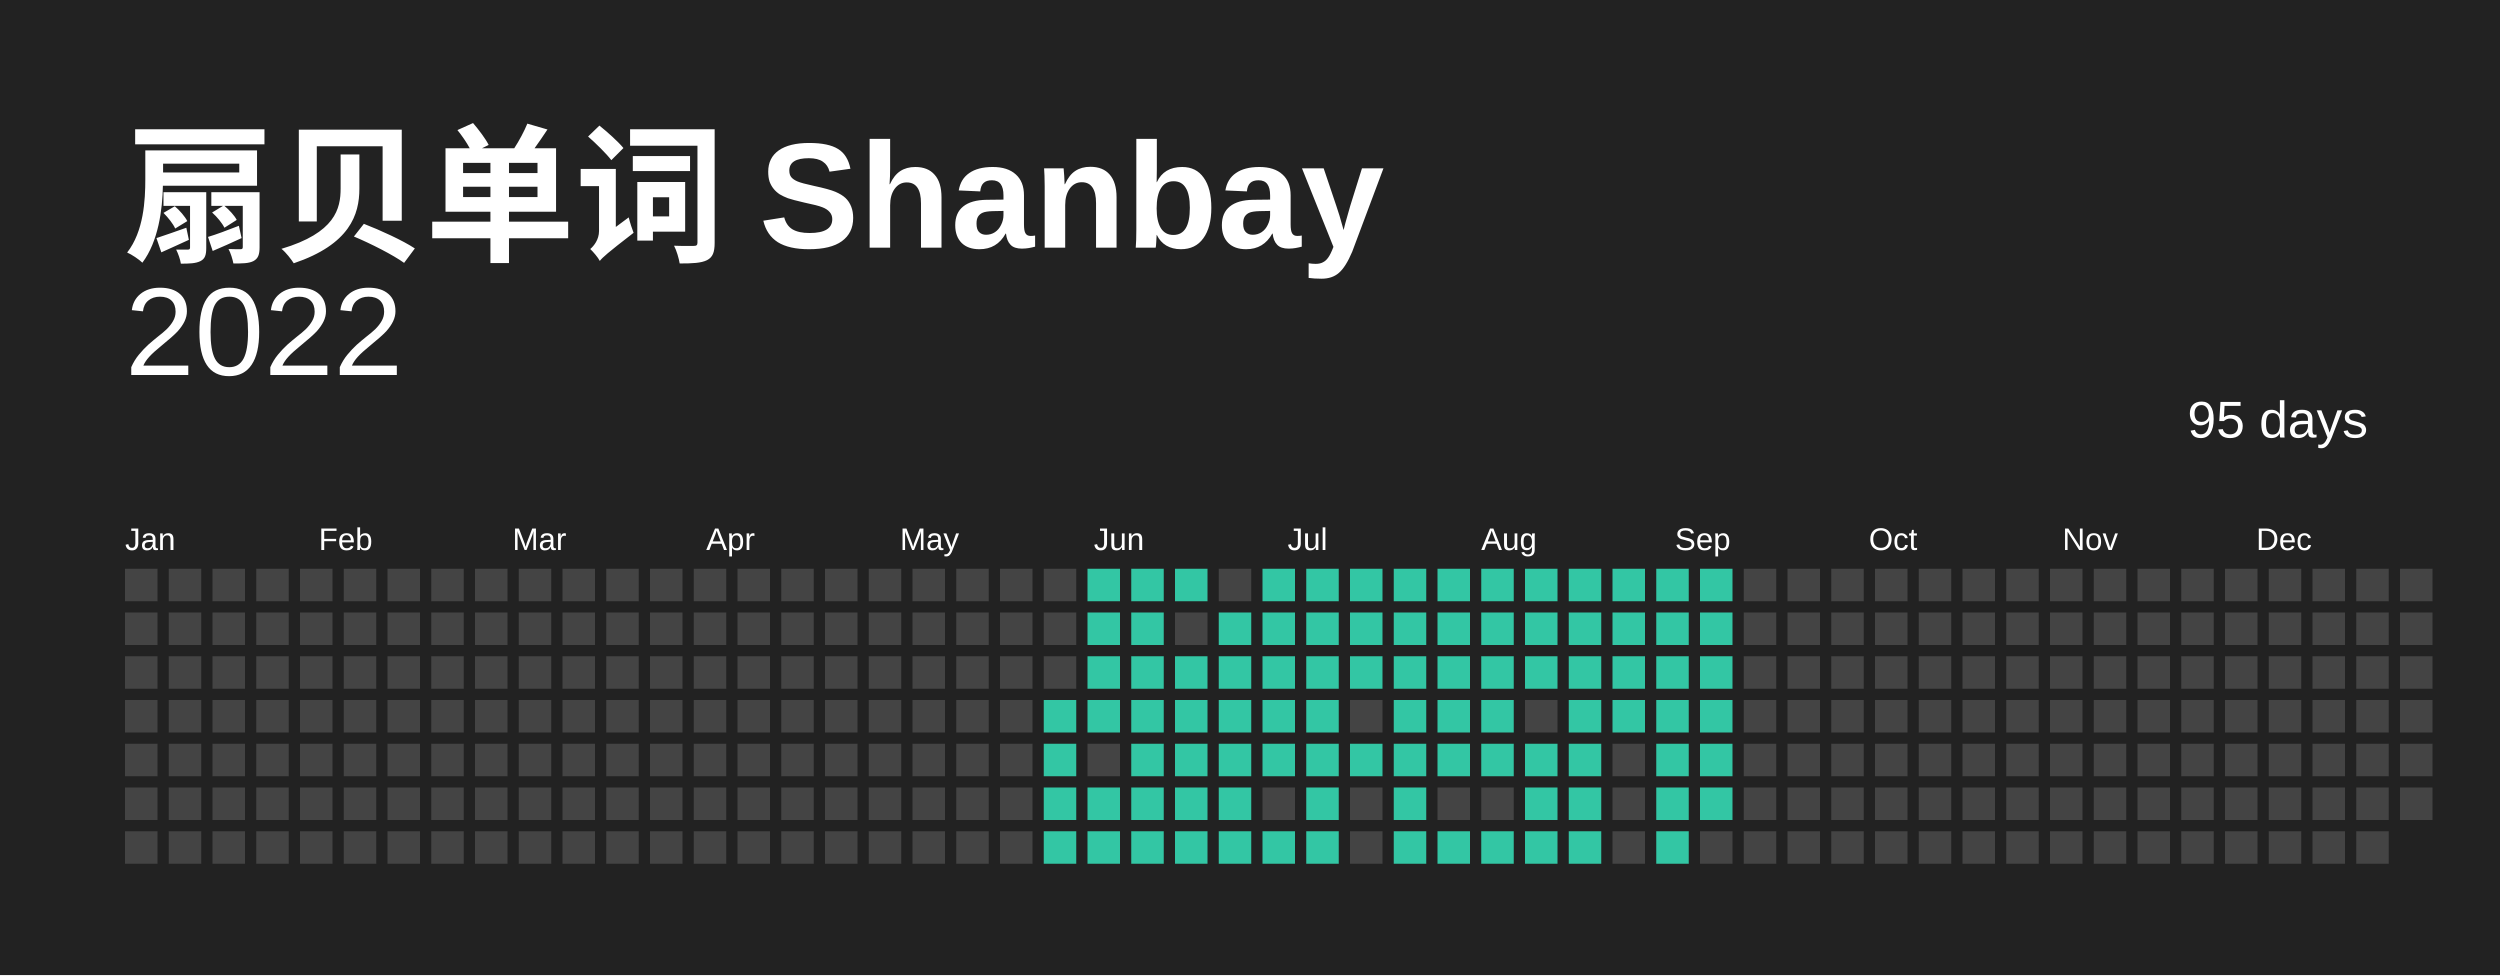
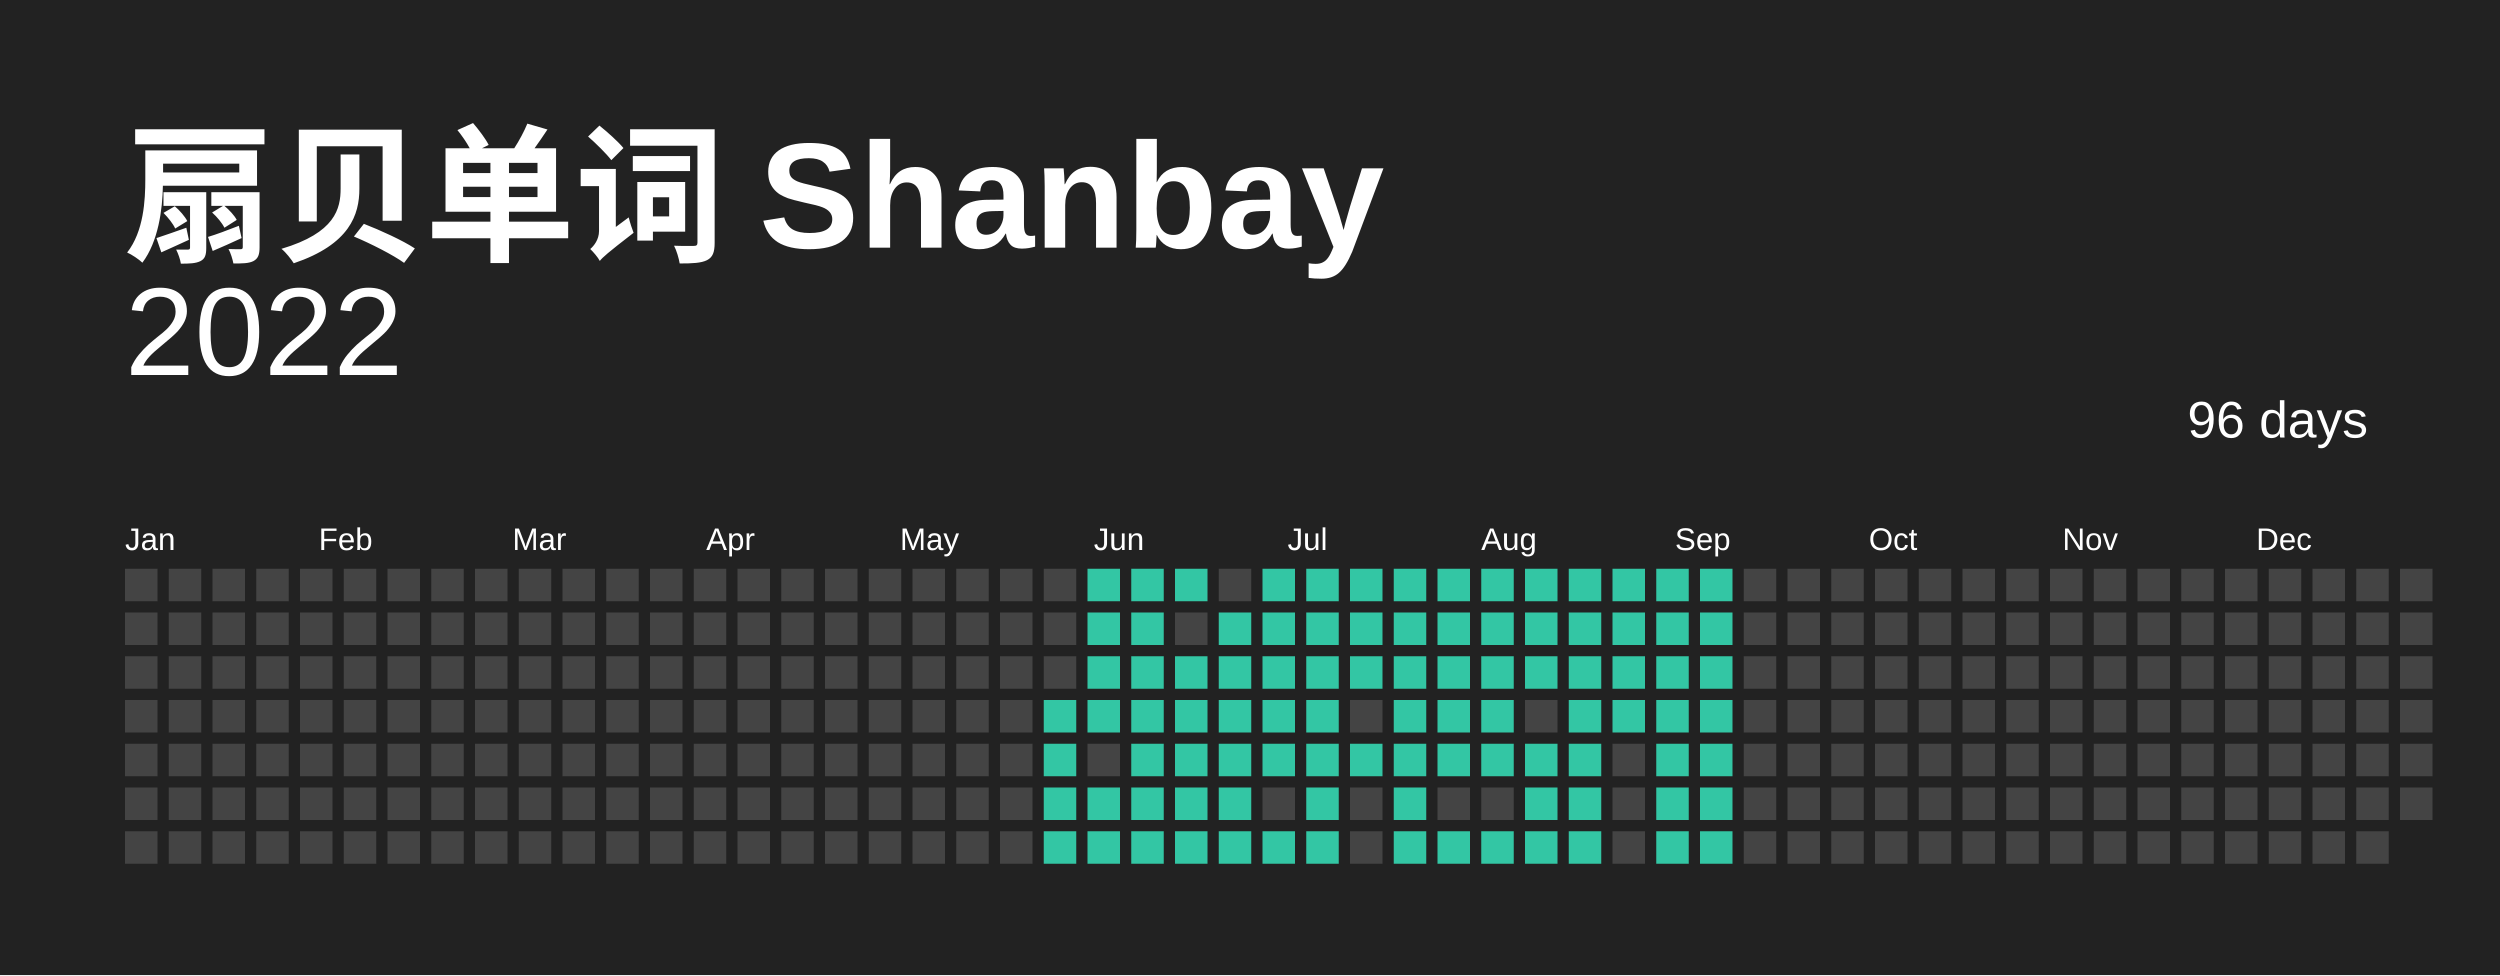
<svg xmlns="http://www.w3.org/2000/svg" baseProfile="full" height="78mm" version="1.1" viewBox="0,0,200,78" width="200mm">
  <defs />
  <rect fill="#222222" height="78" width="200" x="0" y="0" />
  <text fill="#FFFFFF" style="font-size:12px; font-family:Arial; font-weight:bold;" x="10" y="20"> 扇贝单词 Shanbay</text>
  <text alignment-baseline="hanging" fill="#FFFFFF" style="font-size:10.0px; font-family:Arial;" x="10" y="30">2022</text>
-   <text alignment-baseline="hanging" fill="#FFFFFF" style="font-size:4.125px; font-family:Arial;" x="175" y="35">95 days</text>
+   <text alignment-baseline="hanging" fill="#FFFFFF" style="font-size:4.125px; font-family:Arial;" x="175" y="35">96 days</text>
  <text fill="#FFFFFF" style="font-size:2.5px; font-family:Arial" x="10.0" y="44">Jan</text>
  <text fill="#FFFFFF" style="font-size:2.5px; font-family:Arial" x="25.5" y="44">Feb</text>
  <text fill="#FFFFFF" style="font-size:2.5px; font-family:Arial" x="41.0" y="44">Mar</text>
  <text fill="#FFFFFF" style="font-size:2.5px; font-family:Arial" x="56.5" y="44">Apr</text>
  <text fill="#FFFFFF" style="font-size:2.5px; font-family:Arial" x="72.0" y="44">May</text>
  <text fill="#FFFFFF" style="font-size:2.5px; font-family:Arial" x="87.5" y="44">Jun</text>
  <text fill="#FFFFFF" style="font-size:2.5px; font-family:Arial" x="103.0" y="44">Jul</text>
  <text fill="#FFFFFF" style="font-size:2.5px; font-family:Arial" x="118.5" y="44">Aug</text>
  <text fill="#FFFFFF" style="font-size:2.5px; font-family:Arial" x="134.0" y="44">Sep</text>
  <text fill="#FFFFFF" style="font-size:2.5px; font-family:Arial" x="149.5" y="44">Oct</text>
  <text fill="#FFFFFF" style="font-size:2.5px; font-family:Arial" x="165.0" y="44">Nov</text>
  <text fill="#FFFFFF" style="font-size:2.5px; font-family:Arial" x="180.5" y="44">Dec</text>
  <rect fill="#444444" height="2.6" width="2.6" x="10.0" y="45.5" />
  <rect fill="#444444" height="2.6" width="2.6" x="10.0" y="49.0" />
  <rect fill="#444444" height="2.6" width="2.6" x="10.0" y="52.5" />
  <rect fill="#444444" height="2.6" width="2.6" x="10.0" y="56.0" />
  <rect fill="#444444" height="2.6" width="2.6" x="10.0" y="59.5" />
  <rect fill="#444444" height="2.6" width="2.6" x="10.0" y="63.0" />
  <rect fill="#444444" height="2.6" width="2.6" x="10.0" y="66.5" />
  <rect fill="#444444" height="2.6" width="2.6" x="13.5" y="45.5" />
  <rect fill="#444444" height="2.6" width="2.6" x="13.5" y="49.0" />
  <rect fill="#444444" height="2.6" width="2.6" x="13.5" y="52.5" />
  <rect fill="#444444" height="2.6" width="2.6" x="13.5" y="56.0" />
  <rect fill="#444444" height="2.6" width="2.6" x="13.5" y="59.5" />
  <rect fill="#444444" height="2.6" width="2.6" x="13.5" y="63.0" />
  <rect fill="#444444" height="2.6" width="2.6" x="13.5" y="66.5" />
  <rect fill="#444444" height="2.6" width="2.6" x="17.0" y="45.5" />
  <rect fill="#444444" height="2.6" width="2.6" x="17.0" y="49.0" />
  <rect fill="#444444" height="2.6" width="2.6" x="17.0" y="52.5" />
  <rect fill="#444444" height="2.6" width="2.6" x="17.0" y="56.0" />
  <rect fill="#444444" height="2.6" width="2.6" x="17.0" y="59.5" />
  <rect fill="#444444" height="2.6" width="2.6" x="17.0" y="63.0" />
  <rect fill="#444444" height="2.6" width="2.6" x="17.0" y="66.5" />
  <rect fill="#444444" height="2.6" width="2.6" x="20.5" y="45.5" />
  <rect fill="#444444" height="2.6" width="2.6" x="20.5" y="49.0" />
  <rect fill="#444444" height="2.6" width="2.6" x="20.5" y="52.5" />
  <rect fill="#444444" height="2.6" width="2.6" x="20.5" y="56.0" />
  <rect fill="#444444" height="2.6" width="2.6" x="20.5" y="59.5" />
  <rect fill="#444444" height="2.6" width="2.6" x="20.5" y="63.0" />
  <rect fill="#444444" height="2.6" width="2.6" x="20.5" y="66.5" />
  <rect fill="#444444" height="2.6" width="2.6" x="24.0" y="45.5" />
  <rect fill="#444444" height="2.6" width="2.6" x="24.0" y="49.0" />
  <rect fill="#444444" height="2.6" width="2.6" x="24.0" y="52.5" />
  <rect fill="#444444" height="2.6" width="2.6" x="24.0" y="56.0" />
  <rect fill="#444444" height="2.6" width="2.6" x="24.0" y="59.5" />
  <rect fill="#444444" height="2.6" width="2.6" x="24.0" y="63.0" />
  <rect fill="#444444" height="2.6" width="2.6" x="24.0" y="66.5" />
  <rect fill="#444444" height="2.6" width="2.6" x="27.5" y="45.5" />
  <rect fill="#444444" height="2.6" width="2.6" x="27.5" y="49.0" />
  <rect fill="#444444" height="2.6" width="2.6" x="27.5" y="52.5" />
  <rect fill="#444444" height="2.6" width="2.6" x="27.5" y="56.0" />
  <rect fill="#444444" height="2.6" width="2.6" x="27.5" y="59.5" />
  <rect fill="#444444" height="2.6" width="2.6" x="27.5" y="63.0" />
  <rect fill="#444444" height="2.6" width="2.6" x="27.5" y="66.5" />
  <rect fill="#444444" height="2.6" width="2.6" x="31.0" y="45.5" />
  <rect fill="#444444" height="2.6" width="2.6" x="31.0" y="49.0" />
  <rect fill="#444444" height="2.6" width="2.6" x="31.0" y="52.5" />
  <rect fill="#444444" height="2.6" width="2.6" x="31.0" y="56.0" />
  <rect fill="#444444" height="2.6" width="2.6" x="31.0" y="59.5" />
  <rect fill="#444444" height="2.6" width="2.6" x="31.0" y="63.0" />
  <rect fill="#444444" height="2.6" width="2.6" x="31.0" y="66.5" />
  <rect fill="#444444" height="2.6" width="2.6" x="34.5" y="45.5" />
  <rect fill="#444444" height="2.6" width="2.6" x="34.5" y="49.0" />
  <rect fill="#444444" height="2.6" width="2.6" x="34.5" y="52.5" />
  <rect fill="#444444" height="2.6" width="2.6" x="34.5" y="56.0" />
  <rect fill="#444444" height="2.6" width="2.6" x="34.5" y="59.5" />
  <rect fill="#444444" height="2.6" width="2.6" x="34.5" y="63.0" />
  <rect fill="#444444" height="2.6" width="2.6" x="34.5" y="66.5" />
  <rect fill="#444444" height="2.6" width="2.6" x="38.0" y="45.5" />
  <rect fill="#444444" height="2.6" width="2.6" x="38.0" y="49.0" />
  <rect fill="#444444" height="2.6" width="2.6" x="38.0" y="52.5" />
  <rect fill="#444444" height="2.6" width="2.6" x="38.0" y="56.0" />
  <rect fill="#444444" height="2.6" width="2.6" x="38.0" y="59.5" />
  <rect fill="#444444" height="2.6" width="2.6" x="38.0" y="63.0" />
  <rect fill="#444444" height="2.6" width="2.6" x="38.0" y="66.5" />
  <rect fill="#444444" height="2.6" width="2.6" x="41.5" y="45.5" />
  <rect fill="#444444" height="2.6" width="2.6" x="41.5" y="49.0" />
  <rect fill="#444444" height="2.6" width="2.6" x="41.5" y="52.5" />
  <rect fill="#444444" height="2.6" width="2.6" x="41.5" y="56.0" />
  <rect fill="#444444" height="2.6" width="2.6" x="41.5" y="59.5" />
  <rect fill="#444444" height="2.6" width="2.6" x="41.5" y="63.0" />
  <rect fill="#444444" height="2.6" width="2.6" x="41.5" y="66.5" />
  <rect fill="#444444" height="2.6" width="2.6" x="45.0" y="45.5" />
  <rect fill="#444444" height="2.6" width="2.6" x="45.0" y="49.0" />
  <rect fill="#444444" height="2.6" width="2.6" x="45.0" y="52.5" />
  <rect fill="#444444" height="2.6" width="2.6" x="45.0" y="56.0" />
  <rect fill="#444444" height="2.6" width="2.6" x="45.0" y="59.5" />
  <rect fill="#444444" height="2.6" width="2.6" x="45.0" y="63.0" />
  <rect fill="#444444" height="2.6" width="2.6" x="45.0" y="66.5" />
  <rect fill="#444444" height="2.6" width="2.6" x="48.5" y="45.5" />
  <rect fill="#444444" height="2.6" width="2.6" x="48.5" y="49.0" />
  <rect fill="#444444" height="2.6" width="2.6" x="48.5" y="52.5" />
  <rect fill="#444444" height="2.6" width="2.6" x="48.5" y="56.0" />
  <rect fill="#444444" height="2.6" width="2.6" x="48.5" y="59.5" />
  <rect fill="#444444" height="2.6" width="2.6" x="48.5" y="63.0" />
  <rect fill="#444444" height="2.6" width="2.6" x="48.5" y="66.5" />
  <rect fill="#444444" height="2.6" width="2.6" x="52.0" y="45.5" />
  <rect fill="#444444" height="2.6" width="2.6" x="52.0" y="49.0" />
  <rect fill="#444444" height="2.6" width="2.6" x="52.0" y="52.5" />
  <rect fill="#444444" height="2.6" width="2.6" x="52.0" y="56.0" />
  <rect fill="#444444" height="2.6" width="2.6" x="52.0" y="59.5" />
  <rect fill="#444444" height="2.6" width="2.6" x="52.0" y="63.0" />
  <rect fill="#444444" height="2.6" width="2.6" x="52.0" y="66.5" />
  <rect fill="#444444" height="2.6" width="2.6" x="55.5" y="45.5" />
  <rect fill="#444444" height="2.6" width="2.6" x="55.5" y="49.0" />
  <rect fill="#444444" height="2.6" width="2.6" x="55.5" y="52.5" />
  <rect fill="#444444" height="2.6" width="2.6" x="55.5" y="56.0" />
  <rect fill="#444444" height="2.6" width="2.6" x="55.5" y="59.5" />
  <rect fill="#444444" height="2.6" width="2.6" x="55.5" y="63.0" />
  <rect fill="#444444" height="2.6" width="2.6" x="55.5" y="66.5" />
  <rect fill="#444444" height="2.6" width="2.6" x="59.0" y="45.5" />
  <rect fill="#444444" height="2.6" width="2.6" x="59.0" y="49.0" />
  <rect fill="#444444" height="2.6" width="2.6" x="59.0" y="52.5" />
  <rect fill="#444444" height="2.6" width="2.6" x="59.0" y="56.0" />
  <rect fill="#444444" height="2.6" width="2.6" x="59.0" y="59.5" />
  <rect fill="#444444" height="2.6" width="2.6" x="59.0" y="63.0" />
  <rect fill="#444444" height="2.6" width="2.6" x="59.0" y="66.5" />
  <rect fill="#444444" height="2.6" width="2.6" x="62.5" y="45.5" />
  <rect fill="#444444" height="2.6" width="2.6" x="62.5" y="49.0" />
  <rect fill="#444444" height="2.6" width="2.6" x="62.5" y="52.5" />
  <rect fill="#444444" height="2.6" width="2.6" x="62.5" y="56.0" />
  <rect fill="#444444" height="2.6" width="2.6" x="62.5" y="59.5" />
  <rect fill="#444444" height="2.6" width="2.6" x="62.5" y="63.0" />
  <rect fill="#444444" height="2.6" width="2.6" x="62.5" y="66.5" />
  <rect fill="#444444" height="2.6" width="2.6" x="66.0" y="45.5" />
  <rect fill="#444444" height="2.6" width="2.6" x="66.0" y="49.0" />
  <rect fill="#444444" height="2.6" width="2.6" x="66.0" y="52.5" />
  <rect fill="#444444" height="2.6" width="2.6" x="66.0" y="56.0" />
  <rect fill="#444444" height="2.6" width="2.6" x="66.0" y="59.5" />
  <rect fill="#444444" height="2.6" width="2.6" x="66.0" y="63.0" />
  <rect fill="#444444" height="2.6" width="2.6" x="66.0" y="66.5" />
  <rect fill="#444444" height="2.6" width="2.6" x="69.5" y="45.5" />
  <rect fill="#444444" height="2.6" width="2.6" x="69.5" y="49.0" />
  <rect fill="#444444" height="2.6" width="2.6" x="69.5" y="52.5" />
  <rect fill="#444444" height="2.6" width="2.6" x="69.5" y="56.0" />
  <rect fill="#444444" height="2.6" width="2.6" x="69.5" y="59.5" />
  <rect fill="#444444" height="2.6" width="2.6" x="69.5" y="63.0" />
  <rect fill="#444444" height="2.6" width="2.6" x="69.5" y="66.5" />
  <rect fill="#444444" height="2.6" width="2.6" x="73.0" y="45.5" />
  <rect fill="#444444" height="2.6" width="2.6" x="73.0" y="49.0" />
  <rect fill="#444444" height="2.6" width="2.6" x="73.0" y="52.5" />
  <rect fill="#444444" height="2.6" width="2.6" x="73.0" y="56.0" />
  <rect fill="#444444" height="2.6" width="2.6" x="73.0" y="59.5" />
  <rect fill="#444444" height="2.6" width="2.6" x="73.0" y="63.0" />
  <rect fill="#444444" height="2.6" width="2.6" x="73.0" y="66.5" />
  <rect fill="#444444" height="2.6" width="2.6" x="76.5" y="45.5" />
  <rect fill="#444444" height="2.6" width="2.6" x="76.5" y="49.0" />
  <rect fill="#444444" height="2.6" width="2.6" x="76.5" y="52.5" />
  <rect fill="#444444" height="2.6" width="2.6" x="76.5" y="56.0" />
  <rect fill="#444444" height="2.6" width="2.6" x="76.5" y="59.5" />
  <rect fill="#444444" height="2.6" width="2.6" x="76.5" y="63.0" />
  <rect fill="#444444" height="2.6" width="2.6" x="76.5" y="66.5" />
  <rect fill="#444444" height="2.6" width="2.6" x="80.0" y="45.5" />
  <rect fill="#444444" height="2.6" width="2.6" x="80.0" y="49.0" />
  <rect fill="#444444" height="2.6" width="2.6" x="80.0" y="52.5" />
  <rect fill="#444444" height="2.6" width="2.6" x="80.0" y="56.0" />
  <rect fill="#444444" height="2.6" width="2.6" x="80.0" y="59.5" />
  <rect fill="#444444" height="2.6" width="2.6" x="80.0" y="63.0" />
  <rect fill="#444444" height="2.6" width="2.6" x="80.0" y="66.5" />
  <rect fill="#444444" height="2.6" width="2.6" x="83.5" y="45.5" />
  <rect fill="#444444" height="2.6" width="2.6" x="83.5" y="49.0" />
  <rect fill="#444444" height="2.6" width="2.6" x="83.5" y="52.5" />
  <rect fill="#33C6A4" height="2.6" width="2.6" x="83.5" y="56.0" />
  <rect fill="#33C6A4" height="2.6" width="2.6" x="83.5" y="59.5" />
  <rect fill="#33C6A4" height="2.6" width="2.6" x="83.5" y="63.0" />
  <rect fill="#33C6A4" height="2.6" width="2.6" x="83.5" y="66.5" />
  <rect fill="#33C6A4" height="2.6" width="2.6" x="87.0" y="45.5" />
  <rect fill="#33C6A4" height="2.6" width="2.6" x="87.0" y="49.0" />
  <rect fill="#33C6A4" height="2.6" width="2.6" x="87.0" y="52.5" />
  <rect fill="#33C6A4" height="2.6" width="2.6" x="87.0" y="56.0" />
  <rect fill="#444444" height="2.6" width="2.6" x="87.0" y="59.5" />
  <rect fill="#33C6A4" height="2.6" width="2.6" x="87.0" y="63.0" />
  <rect fill="#33C6A4" height="2.6" width="2.6" x="87.0" y="66.5" />
  <rect fill="#33C6A4" height="2.6" width="2.6" x="90.5" y="45.5" />
  <rect fill="#33C6A4" height="2.6" width="2.6" x="90.5" y="49.0" />
  <rect fill="#33C6A4" height="2.6" width="2.6" x="90.5" y="52.5" />
  <rect fill="#33C6A4" height="2.6" width="2.6" x="90.5" y="56.0" />
  <rect fill="#33C6A4" height="2.6" width="2.6" x="90.5" y="59.5" />
  <rect fill="#33C6A4" height="2.6" width="2.6" x="90.5" y="63.0" />
  <rect fill="#33C6A4" height="2.6" width="2.6" x="90.5" y="66.5" />
  <rect fill="#33C6A4" height="2.6" width="2.6" x="94.0" y="45.5" />
  <rect fill="#444444" height="2.6" width="2.6" x="94.0" y="49.0" />
  <rect fill="#33C6A4" height="2.6" width="2.6" x="94.0" y="52.5" />
  <rect fill="#33C6A4" height="2.6" width="2.6" x="94.0" y="56.0" />
  <rect fill="#33C6A4" height="2.6" width="2.6" x="94.0" y="59.5" />
  <rect fill="#33C6A4" height="2.6" width="2.6" x="94.0" y="63.0" />
  <rect fill="#33C6A4" height="2.6" width="2.6" x="94.0" y="66.5" />
  <rect fill="#444444" height="2.6" width="2.6" x="97.5" y="45.5" />
  <rect fill="#33C6A4" height="2.6" width="2.6" x="97.5" y="49.0" />
  <rect fill="#33C6A4" height="2.6" width="2.6" x="97.5" y="52.5" />
  <rect fill="#33C6A4" height="2.6" width="2.6" x="97.5" y="56.0" />
  <rect fill="#33C6A4" height="2.6" width="2.6" x="97.5" y="59.5" />
  <rect fill="#33C6A4" height="2.6" width="2.6" x="97.5" y="63.0" />
  <rect fill="#33C6A4" height="2.6" width="2.6" x="97.5" y="66.5" />
  <rect fill="#33C6A4" height="2.6" width="2.6" x="101.0" y="45.5" />
  <rect fill="#33C6A4" height="2.6" width="2.6" x="101.0" y="49.0" />
  <rect fill="#33C6A4" height="2.6" width="2.6" x="101.0" y="52.5" />
  <rect fill="#33C6A4" height="2.6" width="2.6" x="101.0" y="56.0" />
  <rect fill="#33C6A4" height="2.6" width="2.6" x="101.0" y="59.5" />
  <rect fill="#444444" height="2.6" width="2.6" x="101.0" y="63.0" />
  <rect fill="#33C6A4" height="2.6" width="2.6" x="101.0" y="66.5" />
  <rect fill="#33C6A4" height="2.6" width="2.6" x="104.5" y="45.5" />
  <rect fill="#33C6A4" height="2.6" width="2.6" x="104.5" y="49.0" />
  <rect fill="#33C6A4" height="2.6" width="2.6" x="104.5" y="52.5" />
  <rect fill="#33C6A4" height="2.6" width="2.6" x="104.5" y="56.0" />
  <rect fill="#33C6A4" height="2.6" width="2.6" x="104.5" y="59.5" />
  <rect fill="#33C6A4" height="2.6" width="2.6" x="104.5" y="63.0" />
  <rect fill="#33C6A4" height="2.6" width="2.6" x="104.5" y="66.5" />
  <rect fill="#33C6A4" height="2.6" width="2.6" x="108.0" y="45.5" />
  <rect fill="#33C6A4" height="2.6" width="2.6" x="108.0" y="49.0" />
  <rect fill="#33C6A4" height="2.6" width="2.6" x="108.0" y="52.5" />
  <rect fill="#444444" height="2.6" width="2.6" x="108.0" y="56.0" />
  <rect fill="#33C6A4" height="2.6" width="2.6" x="108.0" y="59.5" />
  <rect fill="#444444" height="2.6" width="2.6" x="108.0" y="63.0" />
  <rect fill="#444444" height="2.6" width="2.6" x="108.0" y="66.5" />
  <rect fill="#33C6A4" height="2.6" width="2.6" x="111.5" y="45.5" />
  <rect fill="#33C6A4" height="2.6" width="2.6" x="111.5" y="49.0" />
  <rect fill="#33C6A4" height="2.6" width="2.6" x="111.5" y="52.5" />
  <rect fill="#33C6A4" height="2.6" width="2.6" x="111.5" y="56.0" />
  <rect fill="#33C6A4" height="2.6" width="2.6" x="111.5" y="59.5" />
  <rect fill="#33C6A4" height="2.6" width="2.6" x="111.5" y="63.0" />
  <rect fill="#33C6A4" height="2.6" width="2.6" x="111.5" y="66.5" />
  <rect fill="#33C6A4" height="2.6" width="2.6" x="115.0" y="45.5" />
  <rect fill="#33C6A4" height="2.6" width="2.6" x="115.0" y="49.0" />
  <rect fill="#33C6A4" height="2.6" width="2.6" x="115.0" y="52.5" />
  <rect fill="#33C6A4" height="2.6" width="2.6" x="115.0" y="56.0" />
  <rect fill="#33C6A4" height="2.6" width="2.6" x="115.0" y="59.5" />
  <rect fill="#444444" height="2.6" width="2.6" x="115.0" y="63.0" />
  <rect fill="#33C6A4" height="2.6" width="2.6" x="115.0" y="66.5" />
  <rect fill="#33C6A4" height="2.6" width="2.6" x="118.5" y="45.5" />
  <rect fill="#33C6A4" height="2.6" width="2.6" x="118.5" y="49.0" />
  <rect fill="#33C6A4" height="2.6" width="2.6" x="118.5" y="52.5" />
  <rect fill="#33C6A4" height="2.6" width="2.6" x="118.5" y="56.0" />
  <rect fill="#33C6A4" height="2.6" width="2.6" x="118.5" y="59.5" />
  <rect fill="#444444" height="2.6" width="2.6" x="118.5" y="63.0" />
  <rect fill="#33C6A4" height="2.6" width="2.6" x="118.5" y="66.5" />
  <rect fill="#33C6A4" height="2.6" width="2.6" x="122.0" y="45.5" />
  <rect fill="#33C6A4" height="2.6" width="2.6" x="122.0" y="49.0" />
  <rect fill="#33C6A4" height="2.6" width="2.6" x="122.0" y="52.5" />
  <rect fill="#444444" height="2.6" width="2.6" x="122.0" y="56.0" />
  <rect fill="#33C6A4" height="2.6" width="2.6" x="122.0" y="59.5" />
  <rect fill="#33C6A4" height="2.6" width="2.6" x="122.0" y="63.0" />
  <rect fill="#33C6A4" height="2.6" width="2.6" x="122.0" y="66.5" />
  <rect fill="#33C6A4" height="2.6" width="2.6" x="125.5" y="45.5" />
  <rect fill="#33C6A4" height="2.6" width="2.6" x="125.5" y="49.0" />
  <rect fill="#33C6A4" height="2.6" width="2.6" x="125.5" y="52.5" />
  <rect fill="#33C6A4" height="2.6" width="2.6" x="125.5" y="56.0" />
  <rect fill="#33C6A4" height="2.6" width="2.6" x="125.5" y="59.5" />
  <rect fill="#33C6A4" height="2.6" width="2.6" x="125.5" y="63.0" />
  <rect fill="#33C6A4" height="2.6" width="2.6" x="125.5" y="66.5" />
  <rect fill="#33C6A4" height="2.6" width="2.6" x="129.0" y="45.5" />
  <rect fill="#33C6A4" height="2.6" width="2.6" x="129.0" y="49.0" />
  <rect fill="#33C6A4" height="2.6" width="2.6" x="129.0" y="52.5" />
  <rect fill="#33C6A4" height="2.6" width="2.6" x="129.0" y="56.0" />
  <rect fill="#444444" height="2.6" width="2.6" x="129.0" y="59.5" />
  <rect fill="#444444" height="2.6" width="2.6" x="129.0" y="63.0" />
  <rect fill="#444444" height="2.6" width="2.6" x="129.0" y="66.5" />
  <rect fill="#33C6A4" height="2.6" width="2.6" x="132.5" y="45.5" />
  <rect fill="#33C6A4" height="2.6" width="2.6" x="132.5" y="49.0" />
  <rect fill="#33C6A4" height="2.6" width="2.6" x="132.5" y="52.5" />
  <rect fill="#33C6A4" height="2.6" width="2.6" x="132.5" y="56.0" />
  <rect fill="#33C6A4" height="2.6" width="2.6" x="132.5" y="59.5" />
  <rect fill="#33C6A4" height="2.6" width="2.6" x="132.5" y="63.0" />
  <rect fill="#33C6A4" height="2.6" width="2.6" x="132.5" y="66.5" />
  <rect fill="#33C6A4" height="2.6" width="2.6" x="136.0" y="45.5" />
  <rect fill="#33C6A4" height="2.6" width="2.6" x="136.0" y="49.0" />
  <rect fill="#33C6A4" height="2.6" width="2.6" x="136.0" y="52.5" />
  <rect fill="#33C6A4" height="2.6" width="2.6" x="136.0" y="56.0" />
  <rect fill="#33C6A4" height="2.6" width="2.6" x="136.0" y="59.5" />
  <rect fill="#33C6A4" height="2.6" width="2.6" x="136.0" y="63.0" />
-   <rect fill="#444444" height="2.6" width="2.6" x="136.0" y="66.5" />
+   <rect fill="#33C6A4" height="2.6" width="2.6" x="136.0" y="66.5" />
  <rect fill="#444444" height="2.6" width="2.6" x="139.5" y="45.5" />
  <rect fill="#444444" height="2.6" width="2.6" x="139.5" y="49.0" />
  <rect fill="#444444" height="2.6" width="2.6" x="139.5" y="52.5" />
  <rect fill="#444444" height="2.6" width="2.6" x="139.5" y="56.0" />
  <rect fill="#444444" height="2.6" width="2.6" x="139.5" y="59.5" />
  <rect fill="#444444" height="2.6" width="2.6" x="139.5" y="63.0" />
  <rect fill="#444444" height="2.6" width="2.6" x="139.5" y="66.5" />
  <rect fill="#444444" height="2.6" width="2.6" x="143.0" y="45.5" />
  <rect fill="#444444" height="2.6" width="2.6" x="143.0" y="49.0" />
  <rect fill="#444444" height="2.6" width="2.6" x="143.0" y="52.5" />
  <rect fill="#444444" height="2.6" width="2.6" x="143.0" y="56.0" />
  <rect fill="#444444" height="2.6" width="2.6" x="143.0" y="59.5" />
  <rect fill="#444444" height="2.6" width="2.6" x="143.0" y="63.0" />
  <rect fill="#444444" height="2.6" width="2.6" x="143.0" y="66.5" />
  <rect fill="#444444" height="2.6" width="2.6" x="146.5" y="45.5" />
  <rect fill="#444444" height="2.6" width="2.6" x="146.5" y="49.0" />
  <rect fill="#444444" height="2.6" width="2.6" x="146.5" y="52.5" />
  <rect fill="#444444" height="2.6" width="2.6" x="146.5" y="56.0" />
  <rect fill="#444444" height="2.6" width="2.6" x="146.5" y="59.5" />
  <rect fill="#444444" height="2.6" width="2.6" x="146.5" y="63.0" />
  <rect fill="#444444" height="2.6" width="2.6" x="146.5" y="66.5" />
  <rect fill="#444444" height="2.6" width="2.6" x="150.0" y="45.5" />
  <rect fill="#444444" height="2.6" width="2.6" x="150.0" y="49.0" />
  <rect fill="#444444" height="2.6" width="2.6" x="150.0" y="52.5" />
  <rect fill="#444444" height="2.6" width="2.6" x="150.0" y="56.0" />
  <rect fill="#444444" height="2.6" width="2.6" x="150.0" y="59.5" />
  <rect fill="#444444" height="2.6" width="2.6" x="150.0" y="63.0" />
  <rect fill="#444444" height="2.6" width="2.6" x="150.0" y="66.5" />
  <rect fill="#444444" height="2.6" width="2.6" x="153.5" y="45.5" />
  <rect fill="#444444" height="2.6" width="2.6" x="153.5" y="49.0" />
  <rect fill="#444444" height="2.6" width="2.6" x="153.5" y="52.5" />
  <rect fill="#444444" height="2.6" width="2.6" x="153.5" y="56.0" />
  <rect fill="#444444" height="2.6" width="2.6" x="153.5" y="59.5" />
  <rect fill="#444444" height="2.6" width="2.6" x="153.5" y="63.0" />
  <rect fill="#444444" height="2.6" width="2.6" x="153.5" y="66.5" />
  <rect fill="#444444" height="2.6" width="2.6" x="157.0" y="45.5" />
  <rect fill="#444444" height="2.6" width="2.6" x="157.0" y="49.0" />
  <rect fill="#444444" height="2.6" width="2.6" x="157.0" y="52.5" />
  <rect fill="#444444" height="2.6" width="2.6" x="157.0" y="56.0" />
  <rect fill="#444444" height="2.6" width="2.6" x="157.0" y="59.5" />
  <rect fill="#444444" height="2.6" width="2.6" x="157.0" y="63.0" />
  <rect fill="#444444" height="2.6" width="2.6" x="157.0" y="66.5" />
  <rect fill="#444444" height="2.6" width="2.6" x="160.5" y="45.5" />
  <rect fill="#444444" height="2.6" width="2.6" x="160.5" y="49.0" />
  <rect fill="#444444" height="2.6" width="2.6" x="160.5" y="52.5" />
  <rect fill="#444444" height="2.6" width="2.6" x="160.5" y="56.0" />
  <rect fill="#444444" height="2.6" width="2.6" x="160.5" y="59.5" />
  <rect fill="#444444" height="2.6" width="2.6" x="160.5" y="63.0" />
  <rect fill="#444444" height="2.6" width="2.6" x="160.5" y="66.5" />
  <rect fill="#444444" height="2.6" width="2.6" x="164.0" y="45.5" />
  <rect fill="#444444" height="2.6" width="2.6" x="164.0" y="49.0" />
  <rect fill="#444444" height="2.6" width="2.6" x="164.0" y="52.5" />
  <rect fill="#444444" height="2.6" width="2.6" x="164.0" y="56.0" />
  <rect fill="#444444" height="2.6" width="2.6" x="164.0" y="59.5" />
  <rect fill="#444444" height="2.6" width="2.6" x="164.0" y="63.0" />
  <rect fill="#444444" height="2.6" width="2.6" x="164.0" y="66.5" />
  <rect fill="#444444" height="2.6" width="2.6" x="167.5" y="45.5" />
  <rect fill="#444444" height="2.6" width="2.6" x="167.5" y="49.0" />
  <rect fill="#444444" height="2.6" width="2.6" x="167.5" y="52.5" />
  <rect fill="#444444" height="2.6" width="2.6" x="167.5" y="56.0" />
  <rect fill="#444444" height="2.6" width="2.6" x="167.5" y="59.5" />
  <rect fill="#444444" height="2.6" width="2.6" x="167.5" y="63.0" />
  <rect fill="#444444" height="2.6" width="2.6" x="167.5" y="66.5" />
  <rect fill="#444444" height="2.6" width="2.6" x="171.0" y="45.5" />
  <rect fill="#444444" height="2.6" width="2.6" x="171.0" y="49.0" />
  <rect fill="#444444" height="2.6" width="2.6" x="171.0" y="52.5" />
  <rect fill="#444444" height="2.6" width="2.6" x="171.0" y="56.0" />
  <rect fill="#444444" height="2.6" width="2.6" x="171.0" y="59.5" />
  <rect fill="#444444" height="2.6" width="2.6" x="171.0" y="63.0" />
  <rect fill="#444444" height="2.6" width="2.6" x="171.0" y="66.5" />
  <rect fill="#444444" height="2.6" width="2.6" x="174.5" y="45.5" />
  <rect fill="#444444" height="2.6" width="2.6" x="174.5" y="49.0" />
  <rect fill="#444444" height="2.6" width="2.6" x="174.5" y="52.5" />
  <rect fill="#444444" height="2.6" width="2.6" x="174.5" y="56.0" />
  <rect fill="#444444" height="2.6" width="2.6" x="174.5" y="59.5" />
  <rect fill="#444444" height="2.6" width="2.6" x="174.5" y="63.0" />
  <rect fill="#444444" height="2.6" width="2.6" x="174.5" y="66.5" />
  <rect fill="#444444" height="2.6" width="2.6" x="178.0" y="45.5" />
  <rect fill="#444444" height="2.6" width="2.6" x="178.0" y="49.0" />
  <rect fill="#444444" height="2.6" width="2.6" x="178.0" y="52.5" />
  <rect fill="#444444" height="2.6" width="2.6" x="178.0" y="56.0" />
  <rect fill="#444444" height="2.6" width="2.6" x="178.0" y="59.5" />
  <rect fill="#444444" height="2.6" width="2.6" x="178.0" y="63.0" />
  <rect fill="#444444" height="2.6" width="2.6" x="178.0" y="66.5" />
  <rect fill="#444444" height="2.6" width="2.6" x="181.5" y="45.5" />
  <rect fill="#444444" height="2.6" width="2.6" x="181.5" y="49.0" />
  <rect fill="#444444" height="2.6" width="2.6" x="181.5" y="52.5" />
  <rect fill="#444444" height="2.6" width="2.6" x="181.5" y="56.0" />
  <rect fill="#444444" height="2.6" width="2.6" x="181.5" y="59.5" />
  <rect fill="#444444" height="2.6" width="2.6" x="181.5" y="63.0" />
  <rect fill="#444444" height="2.6" width="2.6" x="181.5" y="66.5" />
  <rect fill="#444444" height="2.6" width="2.6" x="185.0" y="45.5" />
  <rect fill="#444444" height="2.6" width="2.6" x="185.0" y="49.0" />
  <rect fill="#444444" height="2.6" width="2.6" x="185.0" y="52.5" />
  <rect fill="#444444" height="2.6" width="2.6" x="185.0" y="56.0" />
  <rect fill="#444444" height="2.6" width="2.6" x="185.0" y="59.5" />
  <rect fill="#444444" height="2.6" width="2.6" x="185.0" y="63.0" />
  <rect fill="#444444" height="2.6" width="2.6" x="185.0" y="66.5" />
  <rect fill="#444444" height="2.6" width="2.6" x="188.5" y="45.5" />
  <rect fill="#444444" height="2.6" width="2.6" x="188.5" y="49.0" />
  <rect fill="#444444" height="2.6" width="2.6" x="188.5" y="52.5" />
  <rect fill="#444444" height="2.6" width="2.6" x="188.5" y="56.0" />
  <rect fill="#444444" height="2.6" width="2.6" x="188.5" y="59.5" />
  <rect fill="#444444" height="2.6" width="2.6" x="188.5" y="63.0" />
  <rect fill="#444444" height="2.6" width="2.6" x="188.5" y="66.5" />
  <rect fill="#444444" height="2.6" width="2.6" x="192.0" y="45.5" />
  <rect fill="#444444" height="2.6" width="2.6" x="192.0" y="49.0" />
  <rect fill="#444444" height="2.6" width="2.6" x="192.0" y="52.5" />
  <rect fill="#444444" height="2.6" width="2.6" x="192.0" y="56.0" />
  <rect fill="#444444" height="2.6" width="2.6" x="192.0" y="59.5" />
  <rect fill="#444444" height="2.6" width="2.6" x="192.0" y="63.0" />
</svg>
